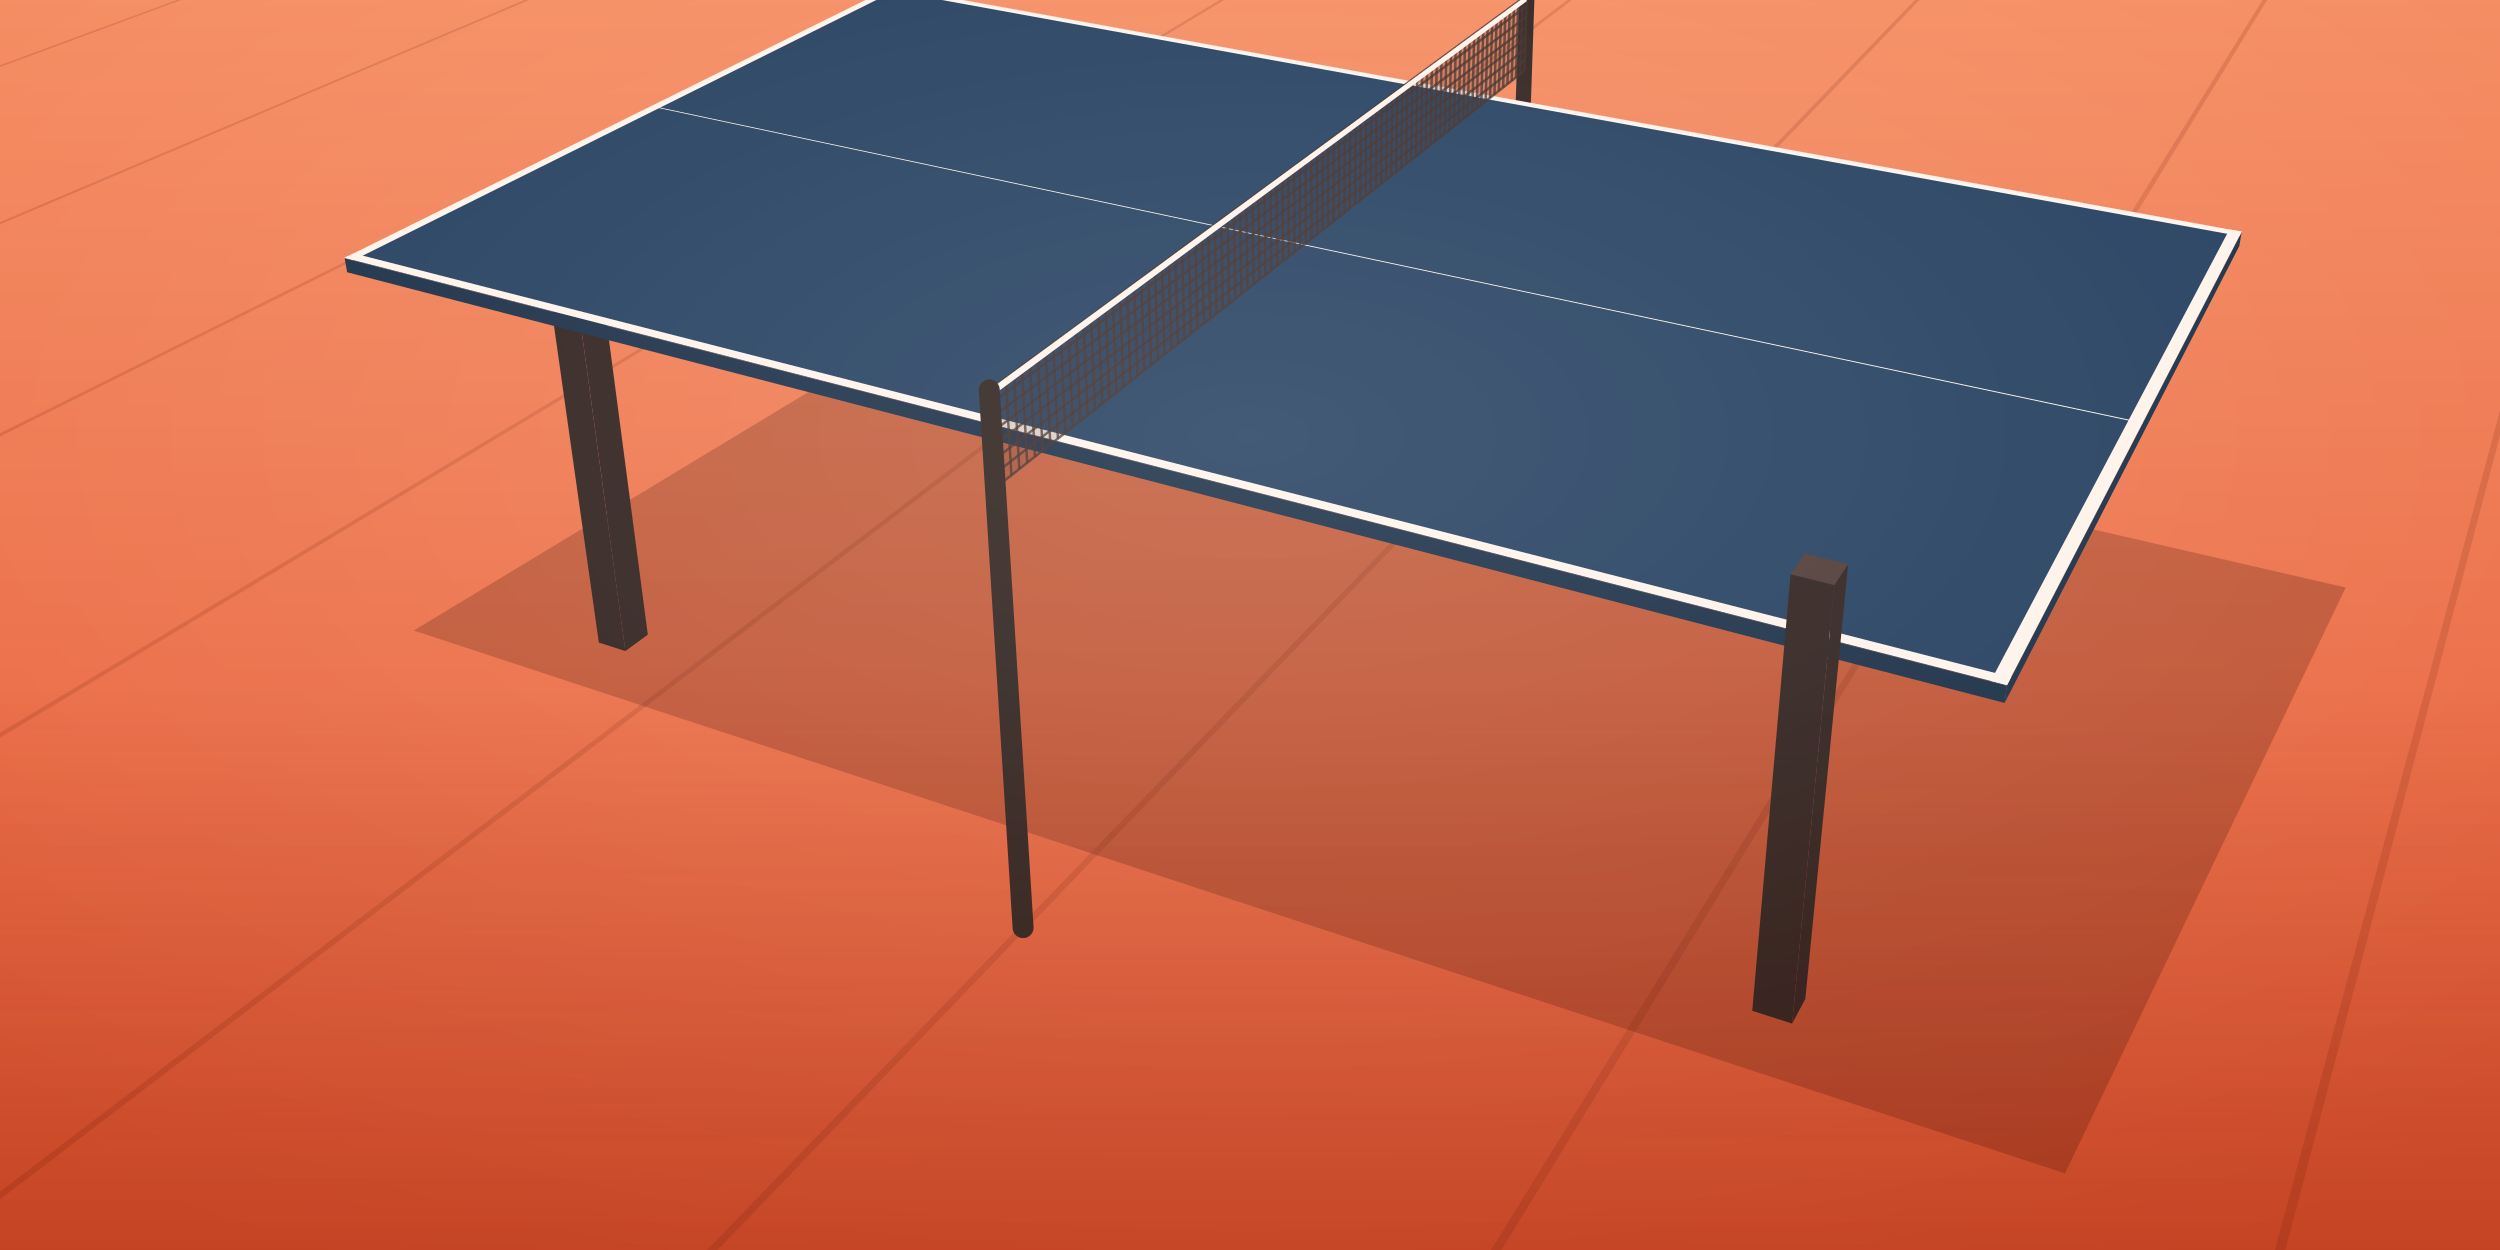
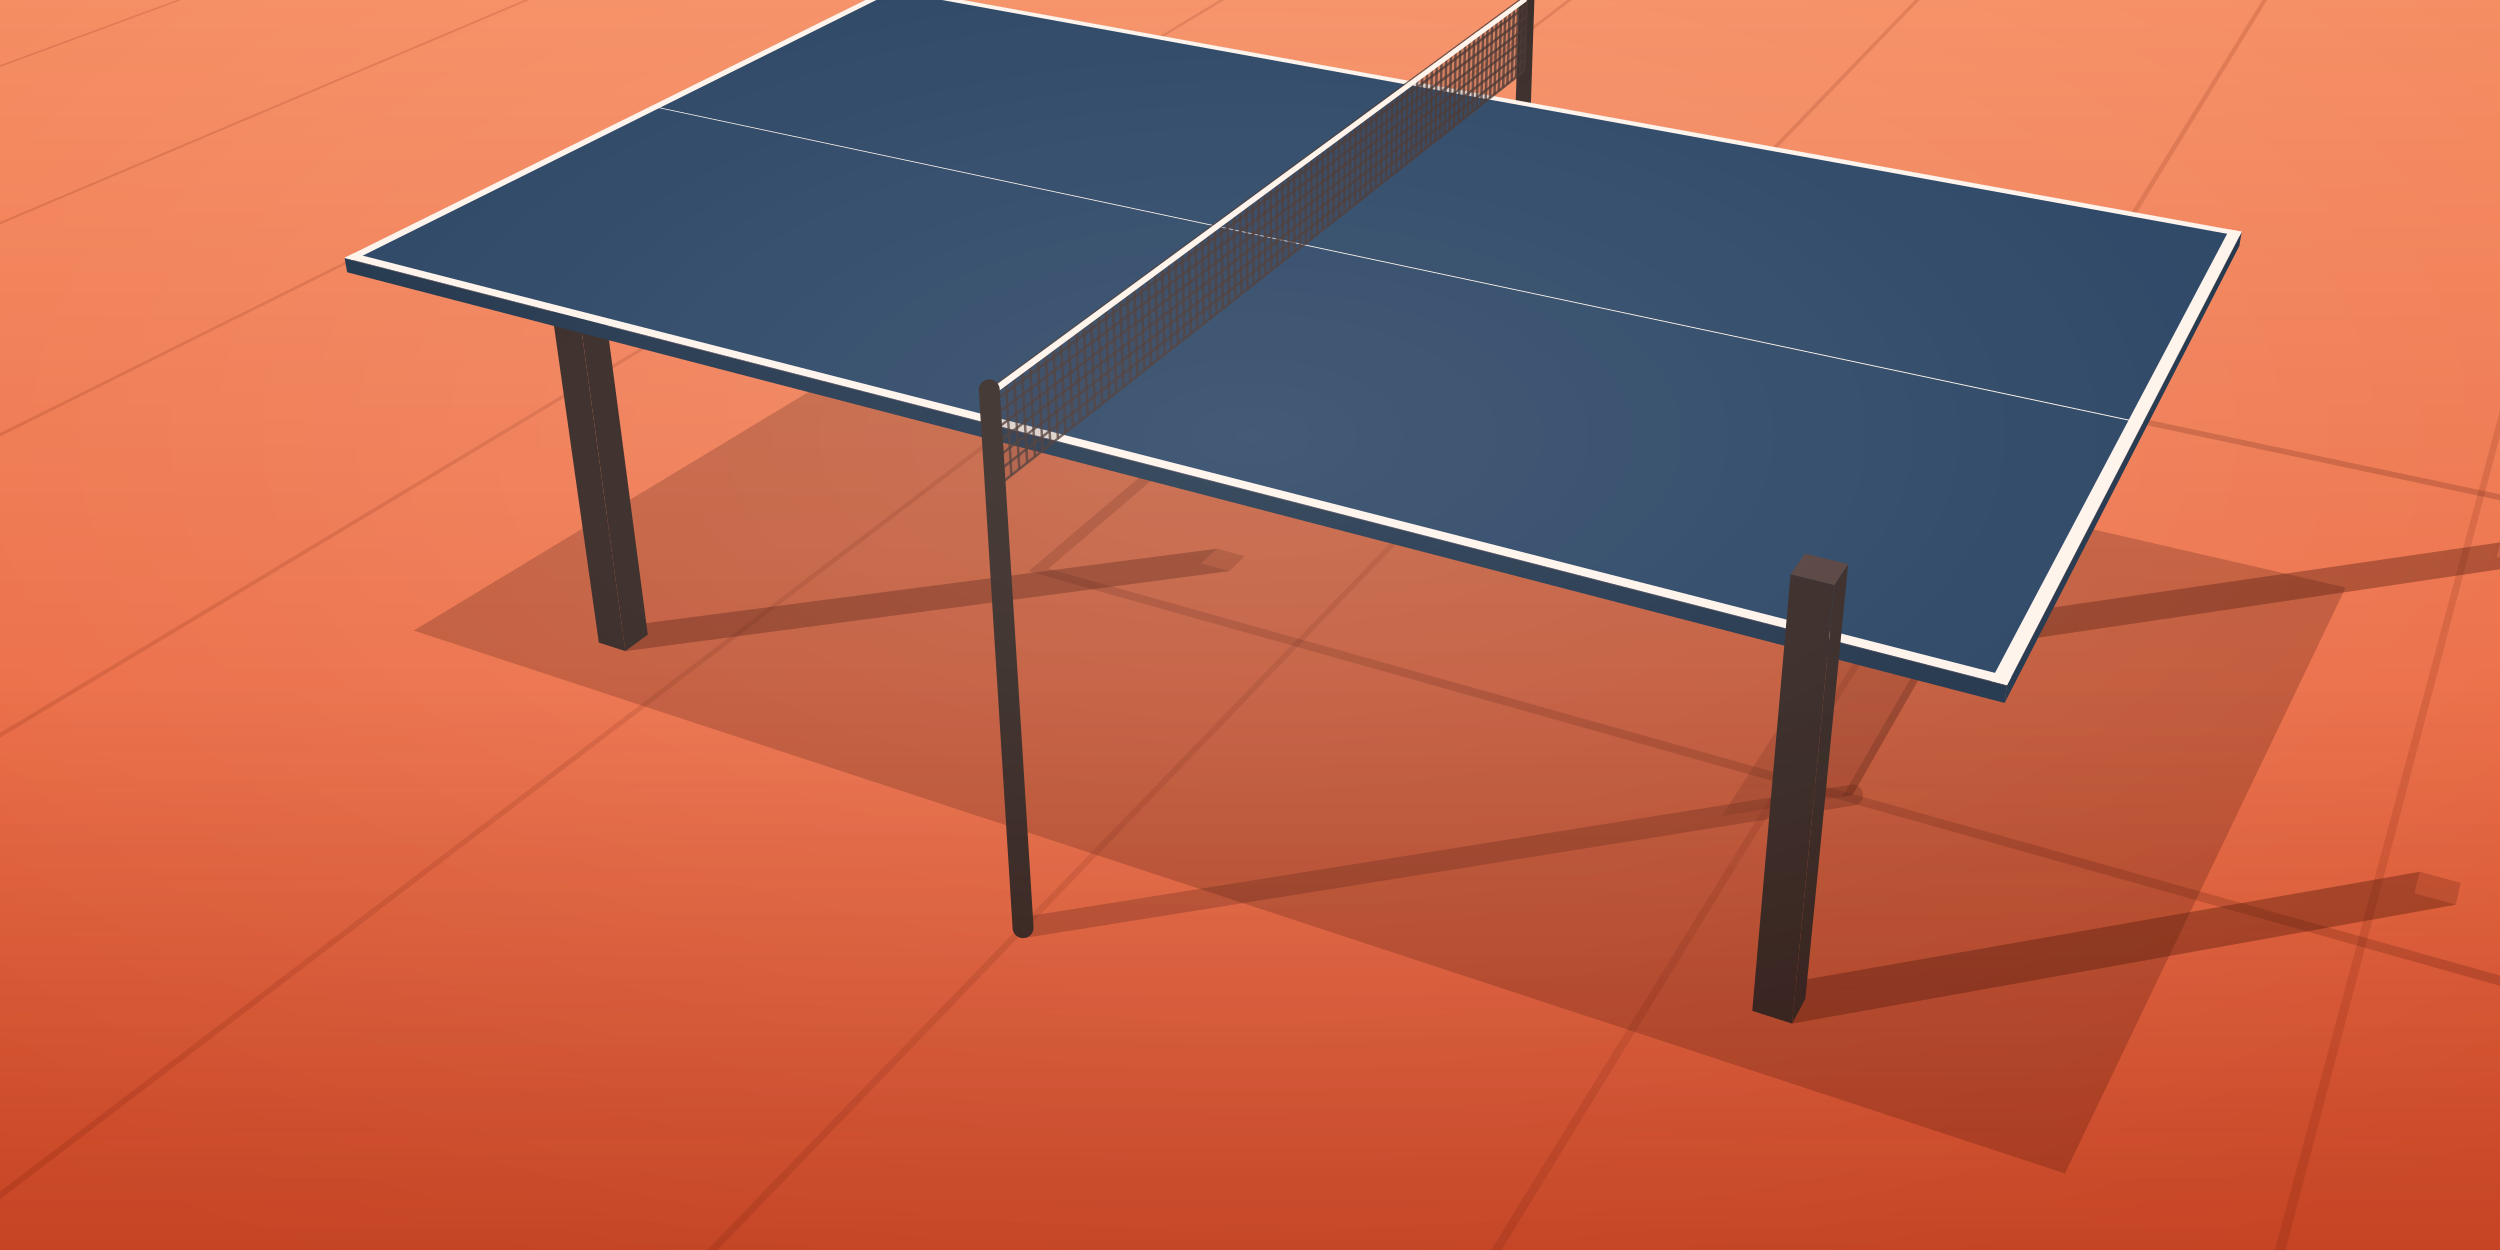
<svg xmlns="http://www.w3.org/2000/svg" viewBox="0 0 600 300" width="600" height="300">
  <defs>
    <linearGradient id="fond" x1="0" y1="0" x2="0" y2="1">
      <stop offset="0" stop-color="#F58A5E" />
      <stop offset="1" stop-color="#E2512D" />
    </linearGradient>
    <radialGradient id="lumiere" cx="0.5" cy="0.35" r="0.75">
      <stop offset="0" stop-color="#FFFFFF" stop-opacity="0.16" />
      <stop offset="1" stop-color="#FFFFFF" stop-opacity="0" />
    </radialGradient>
    <linearGradient id="voile" x1="0" y1="0" x2="0" y2="1">
      <stop offset="0.55" stop-color="#5A1405" stop-opacity="0" />
      <stop offset="1" stop-color="#5A1405" stop-opacity="0.22" />
    </linearGradient>
+     <filter id="grain" x="0" y="0" width="100%" height="100%">
+       <feTurbulence type="fractalNoise" baseFrequency="0.85" numOctaves="2" seed="4" stitchTiles="stitch" />
+       <feColorMatrix type="saturate" values="0" />
+     </filter>
  </defs>
  <rect width="600" height="300" fill="url(#fond)" />
  <polygon points="5826988.01,3519.14 2560.91,-237.82 87.30,-238.64 -5832851.76,3519.14" fill="#D9512E" />
  <polygon points="-1691.02,394.62 127.34,-89.18 127.82,-89.13 -1692.02,395.67" fill="rgba(120,30,10,0.18)" />
  <polygon points="-1776.65,484.60 164.16,-84.64 164.67,-84.58 -1777.95,485.97" fill="rgba(120,30,10,0.18)" />
  <polygon points="-1890.62,604.37 203.28,-79.82 203.82,-79.75 -1892.40,606.24" fill="rgba(120,30,10,0.18)" />
  <polygon points="-2049.81,771.65 244.93,-74.69 245.50,-74.62 -2052.36,774.33" fill="rgba(120,30,10,0.18)" />
  <polygon points="-2287.77,1021.71 289.35,-69.21 289.96,-69.13 -2291.75,1025.88" fill="rgba(120,30,10,0.18)" />
  <polygon points="-2682.20,1436.19 336.84,-63.36 337.49,-63.27 -2689.22,1443.56" fill="rgba(120,30,10,0.18)" />
  <polygon points="-3462.99,2256.67 387.71,-57.08 388.41,-57.00 -3478.60,2273.07" fill="rgba(120,30,10,0.18)" />
  <polygon points="-4252.35,3519.14 442.36,-50.35 443.11,-50.25 -4234.86,3519.14" fill="rgba(120,30,10,0.18)" />
  <polygon points="-2940.62,3519.14 501.20,-43.09 502.02,-42.99 -2923.13,3519.14" fill="rgba(120,30,10,0.18)" />
  <polygon points="-1628.89,3519.14 564.75,-35.26 565.64,-35.15 -1611.40,3519.14" fill="rgba(120,30,10,0.18)" />
  <polygon points="-317.15,3519.14 633.60,-26.77 634.56,-26.65 -299.66,3519.14" fill="rgba(120,30,10,0.18)" />
  <polygon points="994.58,3519.14 708.43,-17.54 709.47,-17.41 1012.07,3519.14" fill="rgba(120,30,10,0.18)" />
  <polygon points="2306.31,3519.14 790.06,-7.48 791.20,-7.34 2323.80,3519.14" fill="rgba(120,30,10,0.18)" />
  <polygon points="3618.04,3519.14 879.47,3.55 880.72,3.70 3635.53,3519.14" fill="rgba(120,30,10,0.18)" />
  <polygon points="4929.77,3519.14 977.81,15.67 979.19,15.84 4947.26,3519.14" fill="rgba(120,30,10,0.18)" />
  <polygon points="6241.51,3519.14 1086.50,29.07 1088.03,29.26 6259.00,3519.14" fill="rgba(120,30,10,0.18)" />
  <polygon points="7553.24,3519.14 1207.26,43.96 1208.96,44.17 7570.73,3519.14" fill="rgba(120,30,10,0.18)" />
  <polygon points="99.29,151.33 495.59,281.62 562.97,141.01 239.54,66.56" fill="rgba(80,20,5,0.28)" />
+   <polygon points="143.72,154.22 150.09,156.26 295.01,137.06 288.24,135.22" fill="#4A1004" fill-opacity="0.22" />
+   <polygon points="150.09,156.26 155.47,152.31 298.76,133.50 295.01,137.06" fill="#4A1004" fill-opacity="0.22" />
+   <polygon points="155.47,152.31 149.14,150.32 292.04,131.69 298.76,133.50" fill="#4A1004" fill-opacity="0.22" />
+   <polygon points="149.14,150.32 143.72,154.22 288.24,135.22 292.04,131.69" fill="#4A1004" fill-opacity="0.22" />
+   <polygon points="230.19,92.03 235.92,93.47 355.25,79.79 349.25,78.46" fill="#4A1004" fill-opacity="0.22" />
+   <polygon points="235.92,93.47 239.74,90.68 357.95,77.22 355.25,79.79" fill="#4A1004" fill-opacity="0.22" />
+   <polygon points="239.74,90.68 234.04,89.26 351.99,75.91 357.95,77.22" fill="#4A1004" fill-opacity="0.22" />
+   <polygon points="234.04,89.26 230.19,92.03 349.25,78.46 351.99,75.91" fill="#4A1004" fill-opacity="0.22" />
+   <polygon points="420.54,242.60 430.11,245.66 589.39,217.12 579.44,214.41" fill="#4A1004" fill-opacity="0.22" />
+   <polygon points="430.11,245.66 433.28,239.74 590.55,211.88 589.39,217.12" fill="#4A1004" fill-opacity="0.22" />
+   <polygon points="433.28,239.74 423.81,236.76 580.71,209.23 590.55,211.88" fill="#4A1004" fill-opacity="0.22" />
+   <polygon points="423.81,236.76 420.54,242.60 579.44,214.41 580.71,209.23" fill="#4A1004" fill-opacity="0.22" />
+   <polygon points="471.04,152.52 479.06,154.53 607.48,135.50 599.22,133.68" fill="#4A1004" fill-opacity="0.22" />
+   <polygon points="479.06,154.53 481.16,150.63 608.27,131.96 607.48,135.50" fill="#4A1004" fill-opacity="0.22" />
+   <polygon points="481.16,150.63 473.20,148.65 600.08,130.17 608.27,131.96" fill="#4A1004" fill-opacity="0.22" />
+   <polygon points="473.20,148.65 471.04,152.52 599.22,133.68 600.08,130.17" fill="#4A1004" fill-opacity="0.22" />
+   <polygon points="246.84,137.10 633.76,246.12 639.08,245.09 251.60,136.48" fill="#4A1004" fill-opacity="0.22" />
+   <polygon points="633.76,246.12 647.33,130.14 651.35,129.54 639.08,245.09" fill="#4A1004" fill-opacity="0.22" />
+   <polygon points="647.33,130.14 333.74,63.43 337.45,63.03 651.35,129.54" fill="#4A1004" fill-opacity="0.22" />
+   <polygon points="333.74,63.43 246.84,137.10 251.60,136.48 337.45,63.03" fill="#4A1004" fill-opacity="0.22" />
+   <polygon points="413.27,195.83 483.29,86.00 506.18,83.20 444.61,190.82" fill="#4A1004" fill-opacity="0.172" />
+   <polygon points="442.17,191.21 504.39,83.41 506.18,83.20 444.61,190.82" fill="#4A1004" fill-opacity="0.25" />
+   <line x1="245.54" y1="222.63" x2="444.61" y2="190.82" stroke="#4A1004" stroke-opacity="0.28" stroke-width="5.03" stroke-linecap="round" />
+   <line x1="363.02" y1="100.74" x2="506.18" y2="83.20" stroke="#4A1004" stroke-opacity="0.28" stroke-width="3.65" stroke-linecap="round" />
  <polygon points="224.77,12.86 230.83,14.03 234.93,11.77 228.90,10.63" fill="#4B3530" />
  <polygon points="230.19,92.03 235.92,93.47 230.83,14.03 224.77,12.86" fill="#2A1C18" />
  <polygon points="235.92,93.47 239.74,90.68 234.93,11.77 230.83,14.03" fill="#2A1C18" />
  <line x1="363.02" y1="100.74" x2="366.46" y2="-1.15" stroke="#2A1C18" stroke-width="3.65" stroke-linecap="round" />
  <polygon points="482.05,62.23 490.73,63.89 492.85,60.67 484.26,59.04" fill="#4B3530" />
  <polygon points="471.04,152.52 479.06,154.53 490.73,63.89 482.05,62.23" fill="#2A1C18" />
  <polygon points="479.06,154.53 481.16,150.63 492.85,60.67 490.73,63.89" fill="#2A1C18" />
  <polygon points="130.90,63.63 137.66,65.32 143.58,62.06 136.85,60.42" fill="#4B3530" />
  <polygon points="143.72,154.22 150.09,156.26 137.66,65.32 130.90,63.63" fill="#2A1C18" />
  <polygon points="150.09,156.26 155.47,152.31 143.58,62.06 137.66,65.32" fill="#2A1C18" />
  <polygon points="82.72,62.02 481.65,164.60 537.99,55.73 213.98,-3.00" fill="#1F3B5C" />
  <polygon points="83.31,65.34 481.11,168.71 481.65,164.60 82.72,62.02" fill="#152A42" />
  <polygon points="481.11,168.71 537.45,59.01 537.99,55.73 481.65,164.60" fill="#152A42" />
  <polygon points="82.69,61.88 481.68,164.43 482.68,162.49 84.88,60.80" fill="#FFF3EA" />
  <polygon points="212.62,-2.44 537.47,56.65 538.01,55.60 213.97,-3.11" fill="#FFF3EA" />
  <polygon points="82.69,61.88 84.87,62.44 215.87,-2.77 213.97,-3.11" fill="#FFF3EA" />
  <polygon points="477.78,163.43 481.68,164.43 538.01,55.60 535.06,55.07" fill="#FFF3EA" />
  <polygon points="156.15,25.52 514.18,101.64 514.29,101.43 156.41,25.39" fill="#FFF3EA" />
  <polygon points="238.90,117.08 365.84,16.98 366.46,-1.15 237.42,93.57" fill="#3A2622" fill-opacity="0.18" />
  <line x1="238.90" y1="117.08" x2="237.42" y2="93.57" stroke="#3A2622" stroke-width="0.6" stroke-opacity="0.75" />
  <line x1="240.83" y1="115.55" x2="239.39" y2="92.12" stroke="#3A2622" stroke-width="0.6" stroke-opacity="0.75" />
  <line x1="242.74" y1="114.04" x2="241.35" y2="90.68" stroke="#3A2622" stroke-width="0.6" stroke-opacity="0.75" />
  <line x1="244.64" y1="112.55" x2="243.29" y2="89.26" stroke="#3A2622" stroke-width="0.6" stroke-opacity="0.75" />
  <line x1="246.53" y1="111.06" x2="245.21" y2="87.85" stroke="#3A2622" stroke-width="0.6" stroke-opacity="0.75" />
  <line x1="248.39" y1="109.59" x2="247.12" y2="86.45" stroke="#3A2622" stroke-width="0.6" stroke-opacity="0.75" />
  <line x1="250.25" y1="108.13" x2="249.01" y2="85.06" stroke="#3A2622" stroke-width="0.6" stroke-opacity="0.75" />
  <line x1="252.08" y1="106.68" x2="250.88" y2="83.68" stroke="#3A2622" stroke-width="0.6" stroke-opacity="0.75" />
  <line x1="253.90" y1="105.24" x2="252.74" y2="82.32" stroke="#3A2622" stroke-width="0.6" stroke-opacity="0.75" />
  <line x1="255.71" y1="103.82" x2="254.58" y2="80.97" stroke="#3A2622" stroke-width="0.6" stroke-opacity="0.75" />
  <line x1="257.50" y1="102.41" x2="256.41" y2="79.62" stroke="#3A2622" stroke-width="0.6" stroke-opacity="0.75" />
  <line x1="259.28" y1="101.01" x2="258.22" y2="78.29" stroke="#3A2622" stroke-width="0.6" stroke-opacity="0.75" />
  <line x1="261.04" y1="99.62" x2="260.02" y2="76.97" stroke="#3A2622" stroke-width="0.6" stroke-opacity="0.75" />
  <line x1="262.79" y1="98.24" x2="261.80" y2="75.67" stroke="#3A2622" stroke-width="0.6" stroke-opacity="0.75" />
  <line x1="264.52" y1="96.87" x2="263.57" y2="74.37" stroke="#3A2622" stroke-width="0.6" stroke-opacity="0.75" />
  <line x1="266.24" y1="95.52" x2="265.32" y2="73.08" stroke="#3A2622" stroke-width="0.6" stroke-opacity="0.75" />
  <line x1="267.95" y1="94.17" x2="267.06" y2="71.81" stroke="#3A2622" stroke-width="0.6" stroke-opacity="0.75" />
  <line x1="269.64" y1="92.84" x2="268.79" y2="70.54" stroke="#3A2622" stroke-width="0.6" stroke-opacity="0.75" />
  <line x1="271.32" y1="91.51" x2="270.50" y2="69.28" stroke="#3A2622" stroke-width="0.6" stroke-opacity="0.75" />
  <line x1="272.98" y1="90.20" x2="272.19" y2="68.04" stroke="#3A2622" stroke-width="0.6" stroke-opacity="0.75" />
  <line x1="274.63" y1="88.90" x2="273.88" y2="66.80" stroke="#3A2622" stroke-width="0.6" stroke-opacity="0.75" />
  <line x1="276.27" y1="87.60" x2="275.55" y2="65.58" stroke="#3A2622" stroke-width="0.6" stroke-opacity="0.75" />
  <line x1="277.90" y1="86.32" x2="277.20" y2="64.36" stroke="#3A2622" stroke-width="0.6" stroke-opacity="0.75" />
  <line x1="279.51" y1="85.05" x2="278.85" y2="63.16" stroke="#3A2622" stroke-width="0.6" stroke-opacity="0.75" />
  <line x1="281.11" y1="83.79" x2="280.48" y2="61.96" stroke="#3A2622" stroke-width="0.6" stroke-opacity="0.75" />
  <line x1="282.70" y1="82.53" x2="282.09" y2="60.77" stroke="#3A2622" stroke-width="0.6" stroke-opacity="0.75" />
  <line x1="284.28" y1="81.29" x2="283.70" y2="59.59" stroke="#3A2622" stroke-width="0.6" stroke-opacity="0.75" />
  <line x1="285.84" y1="80.06" x2="285.29" y2="58.42" stroke="#3A2622" stroke-width="0.6" stroke-opacity="0.75" />
  <line x1="287.40" y1="78.84" x2="286.87" y2="57.27" stroke="#3A2622" stroke-width="0.6" stroke-opacity="0.75" />
  <line x1="288.94" y1="77.62" x2="288.44" y2="56.11" stroke="#3A2622" stroke-width="0.6" stroke-opacity="0.75" />
  <line x1="290.46" y1="76.42" x2="289.99" y2="54.97" stroke="#3A2622" stroke-width="0.6" stroke-opacity="0.75" />
  <line x1="291.98" y1="75.22" x2="291.54" y2="53.84" stroke="#3A2622" stroke-width="0.6" stroke-opacity="0.75" />
  <line x1="293.49" y1="74.03" x2="293.07" y2="52.72" stroke="#3A2622" stroke-width="0.6" stroke-opacity="0.75" />
  <line x1="294.98" y1="72.85" x2="294.59" y2="51.60" stroke="#3A2622" stroke-width="0.6" stroke-opacity="0.75" />
  <line x1="296.46" y1="71.68" x2="296.10" y2="50.49" stroke="#3A2622" stroke-width="0.6" stroke-opacity="0.75" />
  <line x1="297.93" y1="70.52" x2="297.59" y2="49.40" stroke="#3A2622" stroke-width="0.6" stroke-opacity="0.75" />
  <line x1="299.40" y1="69.37" x2="299.08" y2="48.30" stroke="#3A2622" stroke-width="0.6" stroke-opacity="0.75" />
  <line x1="300.85" y1="68.23" x2="300.55" y2="47.22" stroke="#3A2622" stroke-width="0.6" stroke-opacity="0.75" />
  <line x1="302.29" y1="67.09" x2="302.02" y2="46.15" stroke="#3A2622" stroke-width="0.6" stroke-opacity="0.75" />
  <line x1="303.71" y1="65.97" x2="303.47" y2="45.08" stroke="#3A2622" stroke-width="0.6" stroke-opacity="0.75" />
  <line x1="305.13" y1="64.85" x2="304.91" y2="44.02" stroke="#3A2622" stroke-width="0.6" stroke-opacity="0.75" />
  <line x1="306.54" y1="63.74" x2="306.34" y2="42.97" stroke="#3A2622" stroke-width="0.6" stroke-opacity="0.75" />
  <line x1="307.94" y1="62.64" x2="307.76" y2="41.93" stroke="#3A2622" stroke-width="0.6" stroke-opacity="0.75" />
  <line x1="309.33" y1="61.54" x2="309.17" y2="40.90" stroke="#3A2622" stroke-width="0.6" stroke-opacity="0.75" />
  <line x1="310.70" y1="60.46" x2="310.57" y2="39.87" stroke="#3A2622" stroke-width="0.6" stroke-opacity="0.75" />
  <line x1="312.07" y1="59.38" x2="311.96" y2="38.85" stroke="#3A2622" stroke-width="0.6" stroke-opacity="0.75" />
  <line x1="313.43" y1="58.31" x2="313.34" y2="37.84" stroke="#3A2622" stroke-width="0.6" stroke-opacity="0.75" />
  <line x1="314.78" y1="57.24" x2="314.71" y2="36.83" stroke="#3A2622" stroke-width="0.6" stroke-opacity="0.75" />
  <line x1="316.11" y1="56.19" x2="316.06" y2="35.84" stroke="#3A2622" stroke-width="0.6" stroke-opacity="0.75" />
  <line x1="317.44" y1="55.14" x2="317.41" y2="34.85" stroke="#3A2622" stroke-width="0.6" stroke-opacity="0.75" />
  <line x1="318.76" y1="54.10" x2="318.75" y2="33.86" stroke="#3A2622" stroke-width="0.6" stroke-opacity="0.75" />
  <line x1="320.07" y1="53.07" x2="320.08" y2="32.89" stroke="#3A2622" stroke-width="0.6" stroke-opacity="0.75" />
  <line x1="321.37" y1="52.04" x2="321.40" y2="31.92" stroke="#3A2622" stroke-width="0.6" stroke-opacity="0.75" />
  <line x1="322.67" y1="51.02" x2="322.72" y2="30.95" stroke="#3A2622" stroke-width="0.6" stroke-opacity="0.75" />
  <line x1="323.95" y1="50.01" x2="324.02" y2="30.00" stroke="#3A2622" stroke-width="0.6" stroke-opacity="0.75" />
  <line x1="325.22" y1="49.01" x2="325.31" y2="29.05" stroke="#3A2622" stroke-width="0.6" stroke-opacity="0.75" />
  <line x1="326.49" y1="48.01" x2="326.59" y2="28.11" stroke="#3A2622" stroke-width="0.6" stroke-opacity="0.75" />
  <line x1="327.74" y1="47.02" x2="327.87" y2="27.17" stroke="#3A2622" stroke-width="0.6" stroke-opacity="0.75" />
  <line x1="328.99" y1="46.04" x2="329.13" y2="26.24" stroke="#3A2622" stroke-width="0.6" stroke-opacity="0.75" />
  <line x1="330.23" y1="45.06" x2="330.39" y2="25.32" stroke="#3A2622" stroke-width="0.6" stroke-opacity="0.75" />
  <line x1="331.46" y1="44.09" x2="331.64" y2="24.40" stroke="#3A2622" stroke-width="0.6" stroke-opacity="0.75" />
  <line x1="332.68" y1="43.12" x2="332.88" y2="23.49" stroke="#3A2622" stroke-width="0.6" stroke-opacity="0.75" />
  <line x1="333.90" y1="42.17" x2="334.11" y2="22.59" stroke="#3A2622" stroke-width="0.6" stroke-opacity="0.75" />
  <line x1="335.10" y1="41.22" x2="335.33" y2="21.69" stroke="#3A2622" stroke-width="0.6" stroke-opacity="0.75" />
  <line x1="336.30" y1="40.27" x2="336.55" y2="20.80" stroke="#3A2622" stroke-width="0.6" stroke-opacity="0.75" />
  <line x1="337.49" y1="39.33" x2="337.75" y2="19.92" stroke="#3A2622" stroke-width="0.6" stroke-opacity="0.75" />
  <line x1="338.67" y1="38.40" x2="338.95" y2="19.04" stroke="#3A2622" stroke-width="0.6" stroke-opacity="0.75" />
  <line x1="339.85" y1="37.48" x2="340.14" y2="18.16" stroke="#3A2622" stroke-width="0.6" stroke-opacity="0.75" />
  <line x1="341.01" y1="36.56" x2="341.32" y2="17.30" stroke="#3A2622" stroke-width="0.6" stroke-opacity="0.75" />
  <line x1="342.17" y1="35.64" x2="342.49" y2="16.44" stroke="#3A2622" stroke-width="0.6" stroke-opacity="0.75" />
  <line x1="343.32" y1="34.74" x2="343.66" y2="15.58" stroke="#3A2622" stroke-width="0.6" stroke-opacity="0.75" />
  <line x1="344.47" y1="33.83" x2="344.82" y2="14.73" stroke="#3A2622" stroke-width="0.6" stroke-opacity="0.75" />
  <line x1="345.60" y1="32.94" x2="345.97" y2="13.89" stroke="#3A2622" stroke-width="0.6" stroke-opacity="0.75" />
  <line x1="346.73" y1="32.05" x2="347.11" y2="13.05" stroke="#3A2622" stroke-width="0.6" stroke-opacity="0.75" />
  <line x1="347.85" y1="31.17" x2="348.25" y2="12.21" stroke="#3A2622" stroke-width="0.6" stroke-opacity="0.75" />
  <line x1="348.96" y1="30.29" x2="349.37" y2="11.39" stroke="#3A2622" stroke-width="0.6" stroke-opacity="0.75" />
  <line x1="350.07" y1="29.42" x2="350.49" y2="10.56" stroke="#3A2622" stroke-width="0.6" stroke-opacity="0.75" />
  <line x1="351.17" y1="28.55" x2="351.61" y2="9.75" stroke="#3A2622" stroke-width="0.6" stroke-opacity="0.75" />
  <line x1="352.26" y1="27.69" x2="352.71" y2="8.94" stroke="#3A2622" stroke-width="0.6" stroke-opacity="0.75" />
  <line x1="353.35" y1="26.83" x2="353.81" y2="8.13" stroke="#3A2622" stroke-width="0.6" stroke-opacity="0.75" />
  <line x1="354.42" y1="25.98" x2="354.90" y2="7.33" stroke="#3A2622" stroke-width="0.6" stroke-opacity="0.75" />
  <line x1="355.50" y1="25.14" x2="355.99" y2="6.53" stroke="#3A2622" stroke-width="0.6" stroke-opacity="0.75" />
  <line x1="356.56" y1="24.30" x2="357.06" y2="5.74" stroke="#3A2622" stroke-width="0.6" stroke-opacity="0.75" />
  <line x1="357.62" y1="23.46" x2="358.13" y2="4.96" stroke="#3A2622" stroke-width="0.6" stroke-opacity="0.75" />
  <line x1="358.67" y1="22.63" x2="359.20" y2="4.17" stroke="#3A2622" stroke-width="0.6" stroke-opacity="0.75" />
  <line x1="359.71" y1="21.81" x2="360.25" y2="3.40" stroke="#3A2622" stroke-width="0.6" stroke-opacity="0.75" />
  <line x1="360.75" y1="20.99" x2="361.30" y2="2.63" stroke="#3A2622" stroke-width="0.6" stroke-opacity="0.75" />
  <line x1="361.78" y1="20.18" x2="362.35" y2="1.86" stroke="#3A2622" stroke-width="0.6" stroke-opacity="0.75" />
  <line x1="362.81" y1="19.37" x2="363.38" y2="1.10" stroke="#3A2622" stroke-width="0.6" stroke-opacity="0.75" />
  <line x1="363.83" y1="18.57" x2="364.41" y2="0.34" stroke="#3A2622" stroke-width="0.6" stroke-opacity="0.75" />
  <line x1="364.84" y1="17.77" x2="365.44" y2="-0.41" stroke="#3A2622" stroke-width="0.6" stroke-opacity="0.75" />
  <line x1="365.84" y1="16.98" x2="366.46" y2="-1.15" stroke="#3A2622" stroke-width="0.6" stroke-opacity="0.75" />
  <line x1="238.90" y1="117.08" x2="365.84" y2="16.98" stroke="#3A2622" stroke-width="0.6" stroke-opacity="0.75" />
  <line x1="238.69" y1="113.77" x2="365.93" y2="14.42" stroke="#3A2622" stroke-width="0.6" stroke-opacity="0.75" />
  <line x1="238.48" y1="110.45" x2="366.02" y2="11.85" stroke="#3A2622" stroke-width="0.6" stroke-opacity="0.75" />
  <line x1="238.27" y1="107.11" x2="366.10" y2="9.26" stroke="#3A2622" stroke-width="0.6" stroke-opacity="0.75" />
  <line x1="238.06" y1="103.75" x2="366.19" y2="6.67" stroke="#3A2622" stroke-width="0.6" stroke-opacity="0.75" />
  <line x1="237.84" y1="100.37" x2="366.28" y2="4.08" stroke="#3A2622" stroke-width="0.6" stroke-opacity="0.75" />
  <line x1="237.63" y1="96.98" x2="366.37" y2="1.47" stroke="#3A2622" stroke-width="0.6" stroke-opacity="0.75" />
  <line x1="237.42" y1="93.57" x2="366.46" y2="-1.15" stroke="#3A2622" stroke-width="0.6" stroke-opacity="0.75" />
  <polygon points="237.53,95.45 366.41,0.29 366.46,-1.15 237.42,93.57" fill="#FFF3EA" />
  <line x1="245.54" y1="222.63" x2="237.42" y2="93.57" stroke="#2A1C18" stroke-width="5.03" stroke-linecap="round" />
  <polygon points="429.73,137.84 440.24,140.44 443.56,135.40 433.18,132.86" fill="#4B3530" />
  <polygon points="420.54,242.60 430.11,245.66 440.24,140.44 429.73,137.84" fill="#2A1C18" />
  <polygon points="430.11,245.66 433.28,239.74 443.56,135.40 440.24,140.44" fill="#2A1C18" />
  <rect width="600" height="300" fill="url(#lumiere)" />
  <rect width="600" height="300" fill="url(#voile)" />
</svg>
